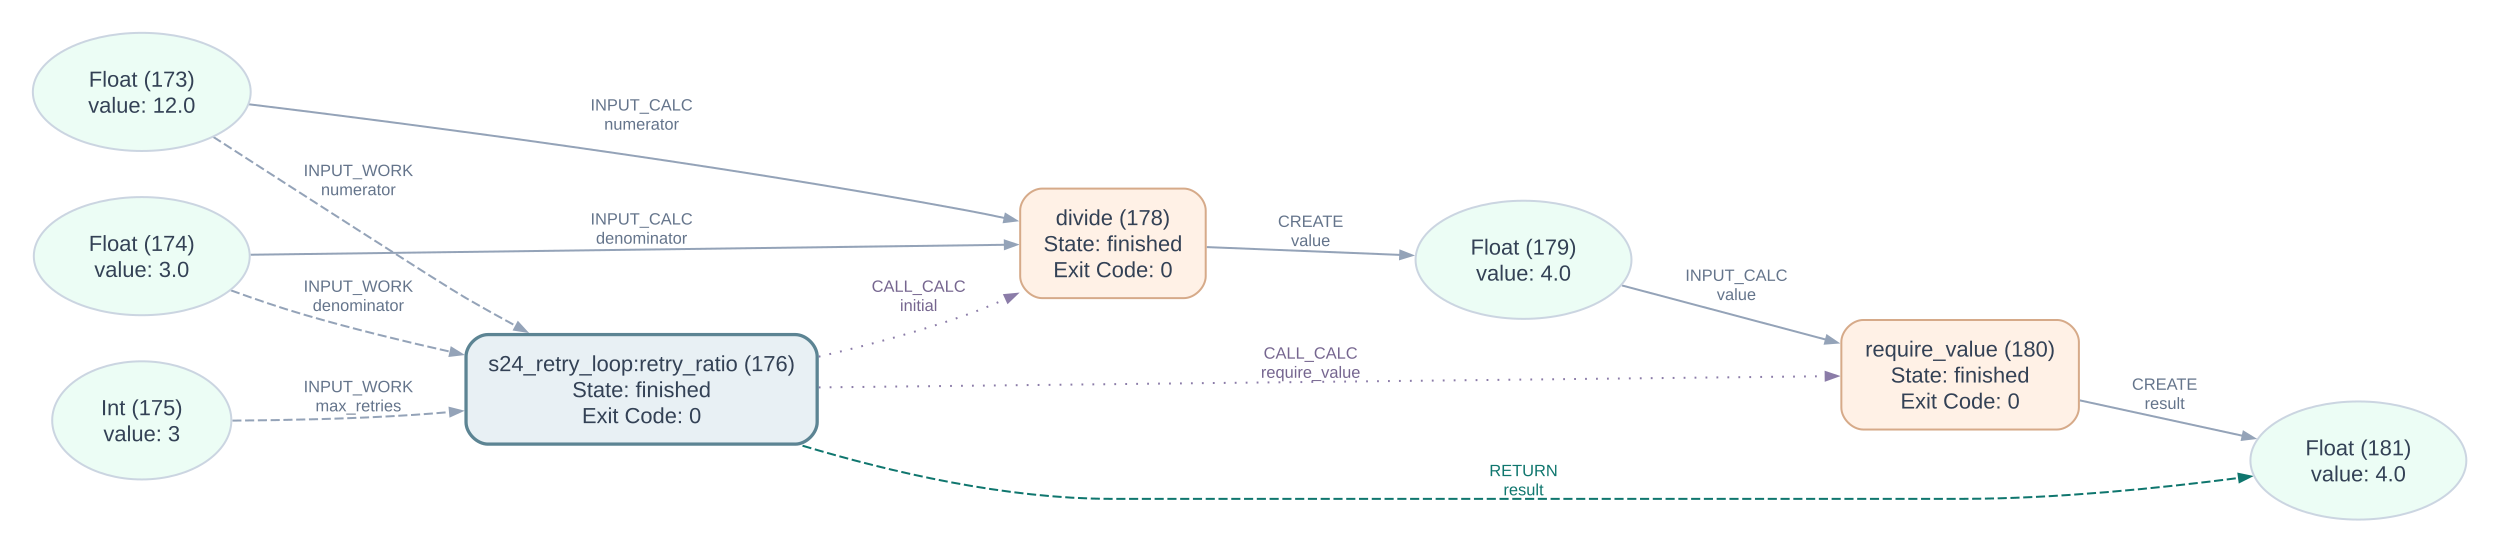
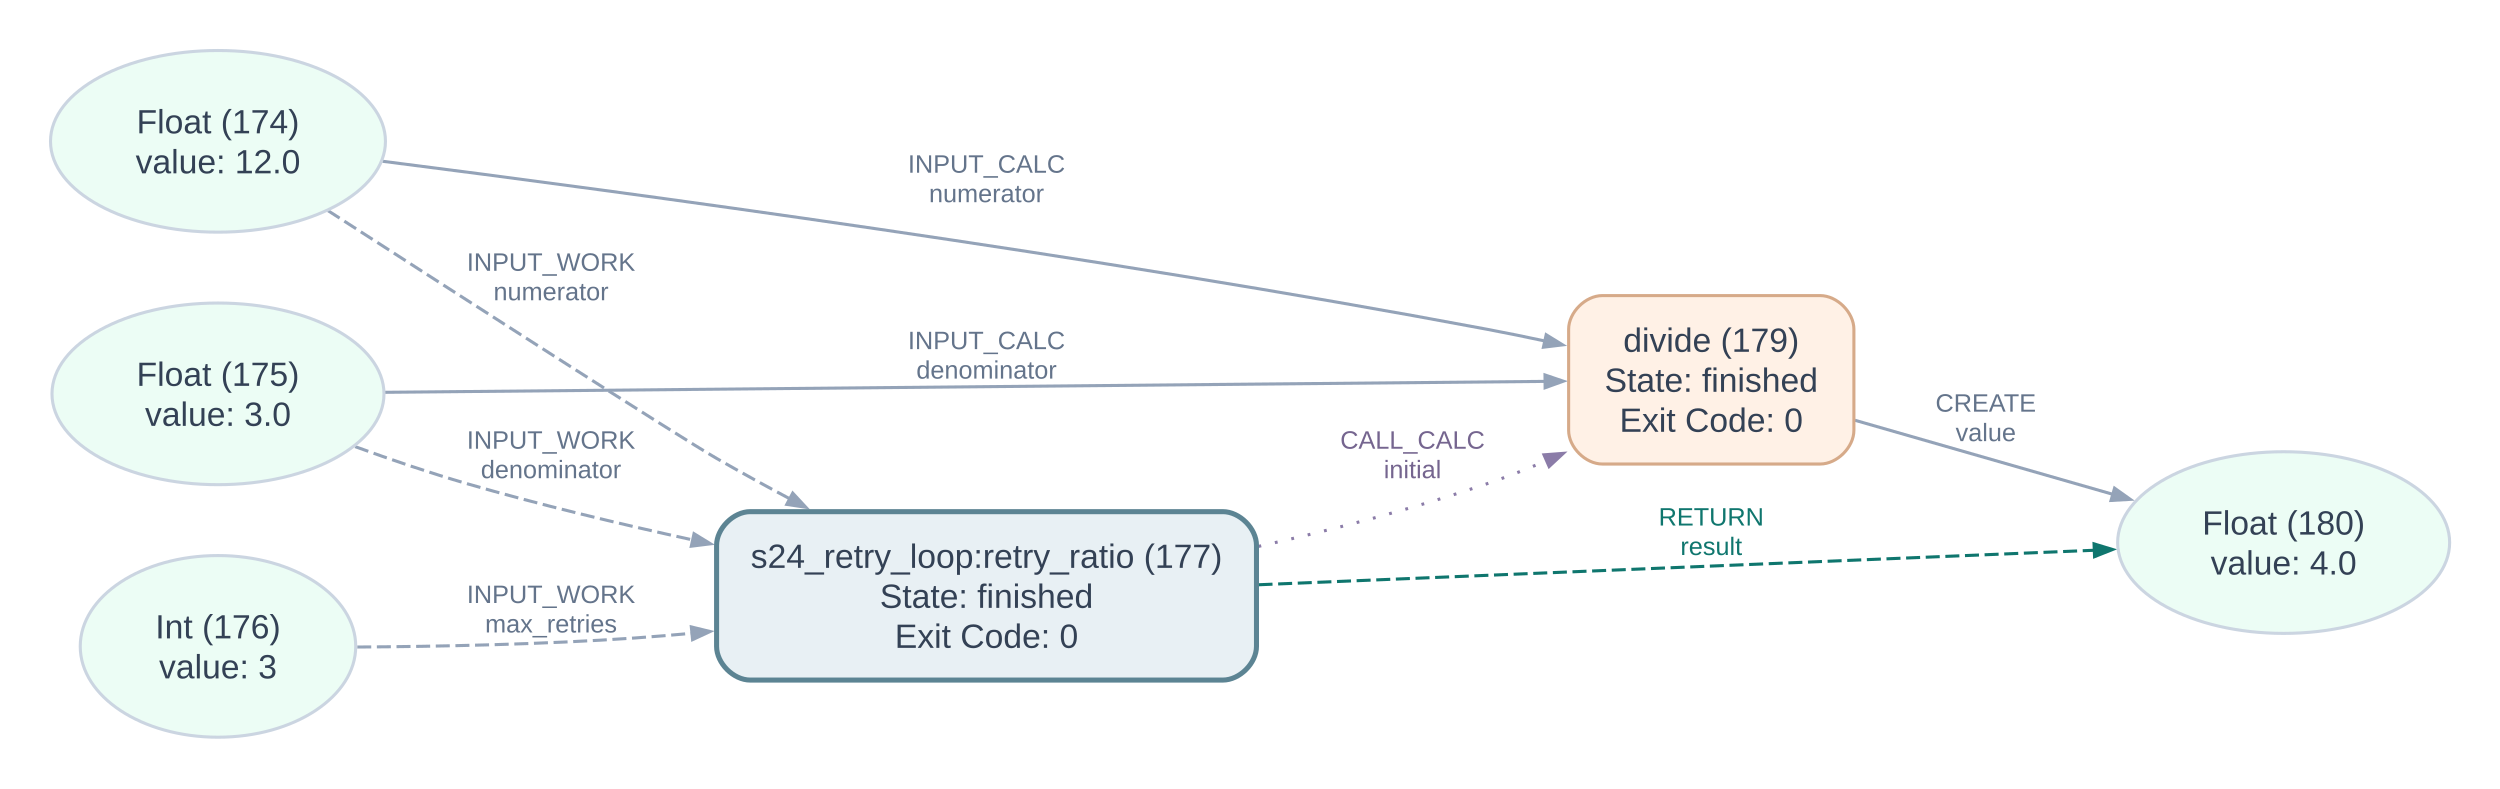
- <svg xmlns="http://www.w3.org/2000/svg" width="1370pt" height="303pt" viewBox="0.00 0.00 1370.00 303.00">
-   <g id="graph0" class="graph" transform="scale(1 1) rotate(0) translate(18 284.74)">
+ <svg xmlns="http://www.w3.org/2000/svg" width="891pt" height="281pt" viewBox="0.00 0.00 891.00 281.00">
+   <g id="graph0" class="graph" transform="scale(1 1) rotate(0) translate(18 262.74)">
+     <g id="edge8" class="edge">
+       <path fill="none" stroke="#8b7ca8" stroke-width="1.1" stroke-dasharray="1,5" d="M430.52,-68C457.25,-73.99 486.07,-81.46 512.06,-90.37 519.14,-92.8 526.43,-95.67 533.58,-98.72" />
+       <polygon fill="#8b7ca8" stroke="#8b7ca8" stroke-width="1.1" points="532.28,-100.64 539.15,-101.16 534.11,-96.47 532.28,-100.64" />
+       <text xml:space="preserve" text-anchor="middle" x="485.43" y="-102.82" font-family="Arial" font-size="9.00" fill="#75658f">CALL_CALC</text>
+       <text xml:space="preserve" text-anchor="middle" x="485.43" y="-92.32" font-family="Arial" font-size="9.00" fill="#75658f">initial</text>
+     </g>
+     <g id="edge1" class="edge">
+       <path fill="none" stroke="#0f766e" stroke-width="1.1" stroke-dasharray="5,2" d="M430.53,-54.33C519.81,-58.02 650.52,-63.41 728.7,-66.64" />
+       <polygon fill="#0f766e" stroke="#0f766e" stroke-width="1.1" points="728.32,-68.9 734.91,-66.9 728.5,-64.35 728.32,-68.9" />
+       <text xml:space="preserve" text-anchor="middle" x="591.89" y="-75.44" font-family="Arial" font-size="9.00" fill="#0f766e">RETURN</text>
+       <text xml:space="preserve" text-anchor="middle" x="591.89" y="-64.94" font-family="Arial" font-size="9.00" fill="#0f766e">result</text>
+     </g>
+     <g id="edge7" class="edge">
+       <path fill="none" stroke="#94a3b8" stroke-width="1.1" stroke-dasharray="5,2" d="M98.83,-187.71C146.52,-156.92 223.62,-107.29 237.39,-99.37 245.78,-94.54 254.7,-89.65 263.58,-84.92" />
+       <polygon fill="#94a3b8" stroke="#94a3b8" stroke-width="1.1" points="264.53,-86.99 269.21,-81.95 262.4,-82.97 264.53,-86.99" />
+       <text xml:space="preserve" text-anchor="middle" x="178.39" y="-166.23" font-family="Arial" font-size="9.00" fill="#64748b">INPUT_WORK</text>
+       <text xml:space="preserve" text-anchor="middle" x="178.39" y="-155.73" font-family="Arial" font-size="9.00" fill="#64748b">numerator</text>
+     </g>
+     <g id="edge6" class="edge">
+       <path fill="none" stroke="#94a3b8" stroke-width="1.1" d="M118.29,-205.27C204.32,-194.33 371.33,-171.84 512.06,-145.37 518.85,-144.09 525.94,-142.64 532.96,-141.13" />
+       <polygon fill="#94a3b8" stroke="#94a3b8" stroke-width="1.1" points="533.06,-143.44 538.92,-139.83 532.08,-139 533.06,-143.44" />
+       <text xml:space="preserve" text-anchor="middle" x="333.6" y="-201.19" font-family="Arial" font-size="9.00" fill="#64748b">INPUT_CALC</text>
+       <text xml:space="preserve" text-anchor="middle" x="333.6" y="-190.69" font-family="Arial" font-size="9.00" fill="#64748b">numerator</text>
+     </g>
+     <g id="edge2" class="edge">
+       <path fill="none" stroke="#94a3b8" stroke-width="1.1" stroke-dasharray="5,2" d="M108.55,-103.57C121.37,-98.9 135.31,-94.16 148.39,-90.37 174.28,-82.87 202.58,-76.06 229.06,-70.27" />
+       <polygon fill="#94a3b8" stroke="#94a3b8" stroke-width="1.1" points="229.35,-72.53 235.22,-68.93 228.38,-68.08 229.35,-72.53" />
+       <text xml:space="preserve" text-anchor="middle" x="178.39" y="-102.82" font-family="Arial" font-size="9.00" fill="#64748b">INPUT_WORK</text>
+       <text xml:space="preserve" text-anchor="middle" x="178.39" y="-92.32" font-family="Arial" font-size="9.00" fill="#64748b">denominator</text>
+     </g>
    <g id="edge5" class="edge">
-       <path fill="none" stroke="#8b7ca8" stroke-width="1.1" stroke-dasharray="1,5" d="M430.63,-89.28C457.36,-95.41 486.15,-103.11 512.06,-112.37 519.18,-114.92 526.49,-117.93 533.65,-121.15" />
-       <polygon fill="#8b7ca8" stroke="#8b7ca8" stroke-width="1.1" points="532.39,-123.07 539.25,-123.72 534.29,-118.94 532.39,-123.07" />
-       <text xml:space="preserve" text-anchor="middle" x="485.43" y="-124.82" font-family="Arial" font-size="9.00" fill="#75658f">CALL_CALC</text>
-       <text xml:space="preserve" text-anchor="middle" x="485.43" y="-114.32" font-family="Arial" font-size="9.00" fill="#75658f">initial</text>
+       <path fill="none" stroke="#94a3b8" stroke-width="1.1" d="M119.21,-122.92C221.34,-123.89 430.95,-125.86 532.79,-126.82" />
+       <polygon fill="#94a3b8" stroke="#94a3b8" stroke-width="1.1" points="532.64,-129.1 539.16,-126.88 532.68,-124.55 532.64,-129.1" />
+       <text xml:space="preserve" text-anchor="middle" x="333.6" y="-138.3" font-family="Arial" font-size="9.00" fill="#64748b">INPUT_CALC</text>
+       <text xml:space="preserve" text-anchor="middle" x="333.6" y="-127.8" font-family="Arial" font-size="9.00" fill="#64748b">denominator</text>
    </g>
-     <g id="edge11" class="edge">
-       <path fill="none" stroke="#8b7ca8" stroke-width="1.1" stroke-dasharray="1,5" d="M430.65,-72.44C576.83,-74.06 851.9,-77.11 982.61,-78.57" />
-       <polygon fill="#8b7ca8" stroke="#8b7ca8" stroke-width="1.1" points="982.44,-80.84 988.97,-78.64 982.49,-76.29 982.44,-80.84" />
-       <text xml:space="preserve" text-anchor="middle" x="700.23" y="-88.19" font-family="Arial" font-size="9.00" fill="#75658f">CALL_CALC</text>
-       <text xml:space="preserve" text-anchor="middle" x="700.23" y="-77.69" font-family="Arial" font-size="9.00" fill="#75658f">require_value</text>
+     <g id="edge3" class="edge">
+       <path fill="none" stroke="#94a3b8" stroke-width="1.1" stroke-dasharray="5,2" d="M109.31,-32.14C138.14,-32.31 175.39,-33.05 208.39,-35.37 215.01,-35.84 221.81,-36.41 228.67,-37.04" />
+       <polygon fill="#94a3b8" stroke="#94a3b8" stroke-width="1.1" points="228.39,-39.3 235.08,-37.67 228.83,-34.77 228.39,-39.3" />
+       <text xml:space="preserve" text-anchor="middle" x="178.39" y="-47.82" font-family="Arial" font-size="9.00" fill="#64748b">INPUT_WORK</text>
+       <text xml:space="preserve" text-anchor="middle" x="178.39" y="-37.32" font-family="Arial" font-size="9.00" fill="#64748b">max_retries</text>
    </g>
    <g id="edge4" class="edge">
-       <path fill="none" stroke="#0f766e" stroke-width="1.1" stroke-dasharray="5,2" d="M421.79,-40.49C470.83,-25.79 533.54,-11.37 590.89,-11.37 590.89,-11.37 590.89,-11.37 1057.14,-11.37 1108.45,-11.37 1166.29,-17.3 1209.23,-22.86" />
-       <polygon fill="#0f766e" stroke="#0f766e" stroke-width="1.1" points="1208.68,-25.08 1215.42,-23.67 1209.28,-20.57 1208.68,-25.08" />
-       <text xml:space="preserve" text-anchor="middle" x="816.89" y="-23.82" font-family="Arial" font-size="9.00" fill="#0f766e">RETURN</text>
-       <text xml:space="preserve" text-anchor="middle" x="816.89" y="-13.32" font-family="Arial" font-size="9.00" fill="#0f766e">result</text>
-     </g>
-     <g id="edge10" class="edge">
-       <path fill="none" stroke="#94a3b8" stroke-width="1.1" stroke-dasharray="5,2" d="M98.84,-209.73C146.54,-178.96 223.65,-129.35 237.39,-121.37 246.2,-116.25 255.58,-111.04 264.89,-106.01" />
-       <polygon fill="#94a3b8" stroke="#94a3b8" stroke-width="1.1" points="265.87,-108.07 270.52,-103 263.72,-104.06 265.87,-108.07" />
-       <text xml:space="preserve" text-anchor="middle" x="178.39" y="-188.27" font-family="Arial" font-size="9.00" fill="#64748b">INPUT_WORK</text>
-       <text xml:space="preserve" text-anchor="middle" x="178.39" y="-177.77" font-family="Arial" font-size="9.00" fill="#64748b">numerator</text>
-     </g>
-     <g id="edge8" class="edge">
-       <path fill="none" stroke="#94a3b8" stroke-width="1.1" d="M118.3,-227.6C204.34,-217.15 371.37,-195.52 512.06,-169.37 518.85,-168.11 525.94,-166.67 532.97,-165.16" />
-       <polygon fill="#94a3b8" stroke="#94a3b8" stroke-width="1.1" points="533.06,-167.47 538.93,-163.86 532.09,-163.02 533.06,-167.47" />
-       <text xml:space="preserve" text-anchor="middle" x="333.6" y="-224.17" font-family="Arial" font-size="9.00" fill="#64748b">INPUT_CALC</text>
-       <text xml:space="preserve" text-anchor="middle" x="333.6" y="-213.67" font-family="Arial" font-size="9.00" fill="#64748b">numerator</text>
-     </g>
-     <g id="edge6" class="edge">
-       <path fill="none" stroke="#94a3b8" stroke-width="1.1" stroke-dasharray="5,2" d="M108.56,-125.62C121.39,-120.95 135.32,-116.19 148.39,-112.37 174.29,-104.8 202.6,-97.85 229.07,-91.92" />
-       <polygon fill="#94a3b8" stroke="#94a3b8" stroke-width="1.1" points="229.38,-94.18 235.23,-90.55 228.39,-89.74 229.38,-94.18" />
-       <text xml:space="preserve" text-anchor="middle" x="178.39" y="-124.82" font-family="Arial" font-size="9.00" fill="#64748b">INPUT_WORK</text>
-       <text xml:space="preserve" text-anchor="middle" x="178.39" y="-114.32" font-family="Arial" font-size="9.00" fill="#64748b">denominator</text>
-     </g>
-     <g id="edge1" class="edge">
-       <path fill="none" stroke="#94a3b8" stroke-width="1.1" d="M119.21,-145.14C221.34,-146.49 430.95,-149.26 532.79,-150.6" />
-       <polygon fill="#94a3b8" stroke="#94a3b8" stroke-width="1.1" points="532.63,-152.88 539.16,-150.69 532.69,-148.33 532.63,-152.88" />
-       <text xml:space="preserve" text-anchor="middle" x="333.6" y="-161.69" font-family="Arial" font-size="9.00" fill="#64748b">INPUT_CALC</text>
-       <text xml:space="preserve" text-anchor="middle" x="333.6" y="-151.19" font-family="Arial" font-size="9.00" fill="#64748b">denominator</text>
-     </g>
-     <g id="edge2" class="edge">
-       <path fill="none" stroke="#94a3b8" stroke-width="1.1" stroke-dasharray="5,2" d="M109.3,-54.24C138.13,-54.44 175.38,-55.18 208.39,-57.37 215,-57.81 221.81,-58.34 228.66,-58.94" />
-       <polygon fill="#94a3b8" stroke="#94a3b8" stroke-width="1.1" points="228.39,-61.2 235.07,-59.52 228.8,-56.67 228.39,-61.2" />
-       <text xml:space="preserve" text-anchor="middle" x="178.39" y="-69.82" font-family="Arial" font-size="9.00" fill="#64748b">INPUT_WORK</text>
-       <text xml:space="preserve" text-anchor="middle" x="178.39" y="-59.32" font-family="Arial" font-size="9.00" fill="#64748b">max_retries</text>
-     </g>
-     <g id="edge9" class="edge">
-       <path fill="none" stroke="#94a3b8" stroke-width="1.1" d="M643.22,-149.34C674.61,-148.07 715.38,-146.43 749.42,-145.05" />
-       <polygon fill="#94a3b8" stroke="#94a3b8" stroke-width="1.1" points="749.4,-147.33 755.81,-144.8 749.22,-142.79 749.4,-147.33" />
-       <text xml:space="preserve" text-anchor="middle" x="700.23" y="-160.39" font-family="Arial" font-size="9.00" fill="#64748b">CREATE</text>
-       <text xml:space="preserve" text-anchor="middle" x="700.23" y="-149.89" font-family="Arial" font-size="9.00" fill="#64748b">value</text>
-     </g>
-     <g id="edge7" class="edge">
-       <path fill="none" stroke="#94a3b8" stroke-width="1.1" d="M870.84,-128.31C903.86,-119.54 946.8,-108.14 982.92,-98.55" />
-       <polygon fill="#94a3b8" stroke="#94a3b8" stroke-width="1.1" points="983.21,-100.83 988.91,-96.96 982.04,-96.43 983.21,-100.83" />
-       <text xml:space="preserve" text-anchor="middle" x="933.56" y="-130.82" font-family="Arial" font-size="9.00" fill="#64748b">INPUT_CALC</text>
-       <text xml:space="preserve" text-anchor="middle" x="933.56" y="-120.32" font-family="Arial" font-size="9.00" fill="#64748b">value</text>
-     </g>
-     <g id="edge3" class="edge">
-       <path fill="none" stroke="#94a3b8" stroke-width="1.1" d="M1121.73,-65.33C1150.06,-59.18 1183.17,-51.98 1211.21,-45.88" />
-       <polygon fill="#94a3b8" stroke="#94a3b8" stroke-width="1.1" points="1211.48,-48.15 1217.35,-44.55 1210.52,-43.71 1211.48,-48.15" />
-       <text xml:space="preserve" text-anchor="middle" x="1168.23" y="-71.14" font-family="Arial" font-size="9.00" fill="#64748b">CREATE</text>
-       <text xml:space="preserve" text-anchor="middle" x="1168.23" y="-60.64" font-family="Arial" font-size="9.00" fill="#64748b">result</text>
+       <path fill="none" stroke="#94a3b8" stroke-width="1.1" d="M643.08,-112.96C670.97,-104.95 705.85,-94.94 735.14,-86.53" />
+       <polygon fill="#94a3b8" stroke="#94a3b8" stroke-width="1.1" points="735.63,-88.76 741.24,-84.77 734.37,-84.38 735.63,-88.76" />
+       <text xml:space="preserve" text-anchor="middle" x="689.73" y="-116.02" font-family="Arial" font-size="9.00" fill="#64748b">CREATE</text>
+       <text xml:space="preserve" text-anchor="middle" x="689.73" y="-105.52" font-family="Arial" font-size="9.00" fill="#64748b">value</text>
    </g>
    <g id="node1" class="node">
-       <path fill="#e8f0f4" stroke="#5c8493" stroke-width="1.8" d="M417.81,-101.39C417.81,-101.39 249.39,-101.39 249.39,-101.39 243.39,-101.39 237.39,-95.39 237.39,-89.39 237.39,-89.39 237.39,-53.36 237.39,-53.36 237.39,-47.36 243.39,-41.36 249.39,-41.36 249.39,-41.36 417.81,-41.36 417.81,-41.36 423.81,-41.36 429.81,-47.36 429.81,-53.36 429.81,-53.36 429.81,-89.39 429.81,-89.39 429.81,-95.39 423.81,-101.39 417.81,-101.39" />
-       <text xml:space="preserve" text-anchor="middle" x="333.6" y="-81.35" font-family="Arial" font-size="12.00" fill="#334155">s24_retry_loop:retry_ratio (176)</text>
-       <text xml:space="preserve" text-anchor="middle" x="333.6" y="-67.1" font-family="Arial" font-size="12.00" fill="#334155">State: finished</text>
-       <text xml:space="preserve" text-anchor="middle" x="333.6" y="-52.85" font-family="Arial" font-size="12.00" fill="#334155">Exit Code: 0</text>
+       <path fill="#e8f0f4" stroke="#5c8493" stroke-width="1.8" d="M417.81,-80.39C417.81,-80.39 249.39,-80.39 249.39,-80.39 243.39,-80.39 237.39,-74.39 237.39,-68.39 237.39,-68.39 237.39,-32.36 237.39,-32.36 237.39,-26.36 243.39,-20.36 249.39,-20.36 249.39,-20.36 417.81,-20.36 417.81,-20.36 423.81,-20.36 429.81,-26.36 429.81,-32.36 429.81,-32.36 429.81,-68.39 429.81,-68.39 429.81,-74.39 423.81,-80.39 417.81,-80.39" />
+       <text xml:space="preserve" text-anchor="middle" x="333.6" y="-60.35" font-family="Arial" font-size="12.00" fill="#334155">s24_retry_loop:retry_ratio (177)</text>
+       <text xml:space="preserve" text-anchor="middle" x="333.6" y="-46.1" font-family="Arial" font-size="12.00" fill="#334155">State: finished</text>
+       <text xml:space="preserve" text-anchor="middle" x="333.6" y="-31.85" font-family="Arial" font-size="12.00" fill="#334155">Exit Code: 0</text>
    </g>
    <g id="node2" class="node">
-       <ellipse fill="#ecfdf5" stroke="#cbd5e1" stroke-width="1.1" cx="59.69" cy="-234.37" rx="59.69" ry="32.37" />
-       <text xml:space="preserve" text-anchor="middle" x="59.69" y="-237.22" font-family="Arial" font-size="12.00" fill="#334155">Float (173)</text>
-       <text xml:space="preserve" text-anchor="middle" x="59.69" y="-222.97" font-family="Arial" font-size="12.00" fill="#334155">value: 12.0</text>
+       <ellipse fill="#ecfdf5" stroke="#cbd5e1" stroke-width="1.1" cx="59.69" cy="-212.37" rx="59.69" ry="32.37" />
+       <text xml:space="preserve" text-anchor="middle" x="59.69" y="-215.22" font-family="Arial" font-size="12.00" fill="#334155">Float (174)</text>
+       <text xml:space="preserve" text-anchor="middle" x="59.69" y="-200.97" font-family="Arial" font-size="12.00" fill="#334155">value: 12.0</text>
    </g>
    <g id="node3" class="node">
-       <ellipse fill="#ecfdf5" stroke="#cbd5e1" stroke-width="1.1" cx="59.69" cy="-144.37" rx="59.16" ry="32.37" />
-       <text xml:space="preserve" text-anchor="middle" x="59.69" y="-147.22" font-family="Arial" font-size="12.00" fill="#334155">Float (174)</text>
-       <text xml:space="preserve" text-anchor="middle" x="59.69" y="-132.97" font-family="Arial" font-size="12.00" fill="#334155">value: 3.0</text>
+       <ellipse fill="#ecfdf5" stroke="#cbd5e1" stroke-width="1.1" cx="59.69" cy="-122.37" rx="59.16" ry="32.37" />
+       <text xml:space="preserve" text-anchor="middle" x="59.69" y="-125.22" font-family="Arial" font-size="12.00" fill="#334155">Float (175)</text>
+       <text xml:space="preserve" text-anchor="middle" x="59.69" y="-110.97" font-family="Arial" font-size="12.00" fill="#334155">value: 3.0</text>
    </g>
    <g id="node4" class="node">
-       <ellipse fill="#ecfdf5" stroke="#cbd5e1" stroke-width="1.1" cx="59.69" cy="-54.37" rx="49.09" ry="32.37" />
-       <text xml:space="preserve" text-anchor="middle" x="59.69" y="-57.22" font-family="Arial" font-size="12.00" fill="#334155">Int (175)</text>
-       <text xml:space="preserve" text-anchor="middle" x="59.69" y="-42.97" font-family="Arial" font-size="12.00" fill="#334155">value: 3</text>
+       <ellipse fill="#ecfdf5" stroke="#cbd5e1" stroke-width="1.1" cx="59.69" cy="-32.37" rx="49.09" ry="32.37" />
+       <text xml:space="preserve" text-anchor="middle" x="59.69" y="-35.22" font-family="Arial" font-size="12.00" fill="#334155">Int (176)</text>
+       <text xml:space="preserve" text-anchor="middle" x="59.69" y="-20.97" font-family="Arial" font-size="12.00" fill="#334155">value: 3</text>
    </g>
    <g id="node5" class="node">
-       <path fill="#fff1e6" stroke="#d6aa89" stroke-width="1.1" d="M630.73,-181.39C630.73,-181.39 553.06,-181.39 553.06,-181.39 547.06,-181.39 541.06,-175.39 541.06,-169.39 541.06,-169.39 541.06,-133.36 541.06,-133.36 541.06,-127.36 547.06,-121.36 553.06,-121.36 553.06,-121.36 630.73,-121.36 630.73,-121.36 636.73,-121.36 642.73,-127.36 642.73,-133.36 642.73,-133.36 642.73,-169.39 642.73,-169.39 642.73,-175.39 636.73,-181.39 630.73,-181.39" />
-       <text xml:space="preserve" text-anchor="middle" x="591.89" y="-161.35" font-family="Arial" font-size="12.00" fill="#334155">divide (178)</text>
-       <text xml:space="preserve" text-anchor="middle" x="591.89" y="-147.1" font-family="Arial" font-size="12.00" fill="#334155">State: finished</text>
-       <text xml:space="preserve" text-anchor="middle" x="591.89" y="-132.85" font-family="Arial" font-size="12.00" fill="#334155">Exit Code: 0</text>
+       <path fill="#fff1e6" stroke="#d6aa89" stroke-width="1.1" d="M630.73,-157.39C630.73,-157.39 553.06,-157.39 553.06,-157.39 547.06,-157.39 541.06,-151.39 541.06,-145.39 541.06,-145.39 541.06,-109.36 541.06,-109.36 541.06,-103.36 547.06,-97.36 553.06,-97.36 553.06,-97.36 630.73,-97.36 630.73,-97.36 636.73,-97.36 642.73,-103.36 642.73,-109.36 642.73,-109.36 642.73,-145.39 642.73,-145.39 642.73,-151.39 636.73,-157.39 630.73,-157.39" />
+       <text xml:space="preserve" text-anchor="middle" x="591.89" y="-137.35" font-family="Arial" font-size="12.00" fill="#334155">divide (179)</text>
+       <text xml:space="preserve" text-anchor="middle" x="591.89" y="-123.1" font-family="Arial" font-size="12.00" fill="#334155">State: finished</text>
+       <text xml:space="preserve" text-anchor="middle" x="591.89" y="-108.85" font-family="Arial" font-size="12.00" fill="#334155">Exit Code: 0</text>
    </g>
    <g id="node6" class="node">
-       <ellipse fill="#ecfdf5" stroke="#cbd5e1" stroke-width="1.1" cx="816.89" cy="-142.37" rx="59.16" ry="32.37" />
-       <text xml:space="preserve" text-anchor="middle" x="816.89" y="-145.22" font-family="Arial" font-size="12.00" fill="#334155">Float (179)</text>
-       <text xml:space="preserve" text-anchor="middle" x="816.89" y="-130.97" font-family="Arial" font-size="12.00" fill="#334155">value: 4.0</text>
-     </g>
-     <g id="node7" class="node">
-       <path fill="#fff1e6" stroke="#d6aa89" stroke-width="1.1" d="M1109.23,-109.39C1109.23,-109.39 1003.06,-109.39 1003.06,-109.39 997.06,-109.39 991.06,-103.39 991.06,-97.39 991.06,-97.39 991.06,-61.36 991.06,-61.36 991.06,-55.36 997.06,-49.36 1003.06,-49.36 1003.06,-49.36 1109.23,-49.36 1109.23,-49.36 1115.23,-49.36 1121.23,-55.36 1121.23,-61.36 1121.23,-61.36 1121.23,-97.39 1121.23,-97.39 1121.23,-103.39 1115.23,-109.39 1109.23,-109.39" />
-       <text xml:space="preserve" text-anchor="middle" x="1056.14" y="-89.35" font-family="Arial" font-size="12.00" fill="#334155">require_value (180)</text>
-       <text xml:space="preserve" text-anchor="middle" x="1056.14" y="-75.1" font-family="Arial" font-size="12.00" fill="#334155">State: finished</text>
-       <text xml:space="preserve" text-anchor="middle" x="1056.14" y="-60.85" font-family="Arial" font-size="12.00" fill="#334155">Exit Code: 0</text>
-     </g>
-     <g id="node8" class="node">
-       <ellipse fill="#ecfdf5" stroke="#cbd5e1" stroke-width="1.1" cx="1274.39" cy="-32.37" rx="59.16" ry="32.37" />
-       <text xml:space="preserve" text-anchor="middle" x="1274.39" y="-35.22" font-family="Arial" font-size="12.00" fill="#334155">Float (181)</text>
-       <text xml:space="preserve" text-anchor="middle" x="1274.39" y="-20.97" font-family="Arial" font-size="12.00" fill="#334155">value: 4.0</text>
+       <ellipse fill="#ecfdf5" stroke="#cbd5e1" stroke-width="1.1" cx="795.89" cy="-69.37" rx="59.16" ry="32.37" />
+       <text xml:space="preserve" text-anchor="middle" x="795.89" y="-72.22" font-family="Arial" font-size="12.00" fill="#334155">Float (180)</text>
+       <text xml:space="preserve" text-anchor="middle" x="795.89" y="-57.97" font-family="Arial" font-size="12.00" fill="#334155">value: 4.0</text>
    </g>
  </g>
</svg>
